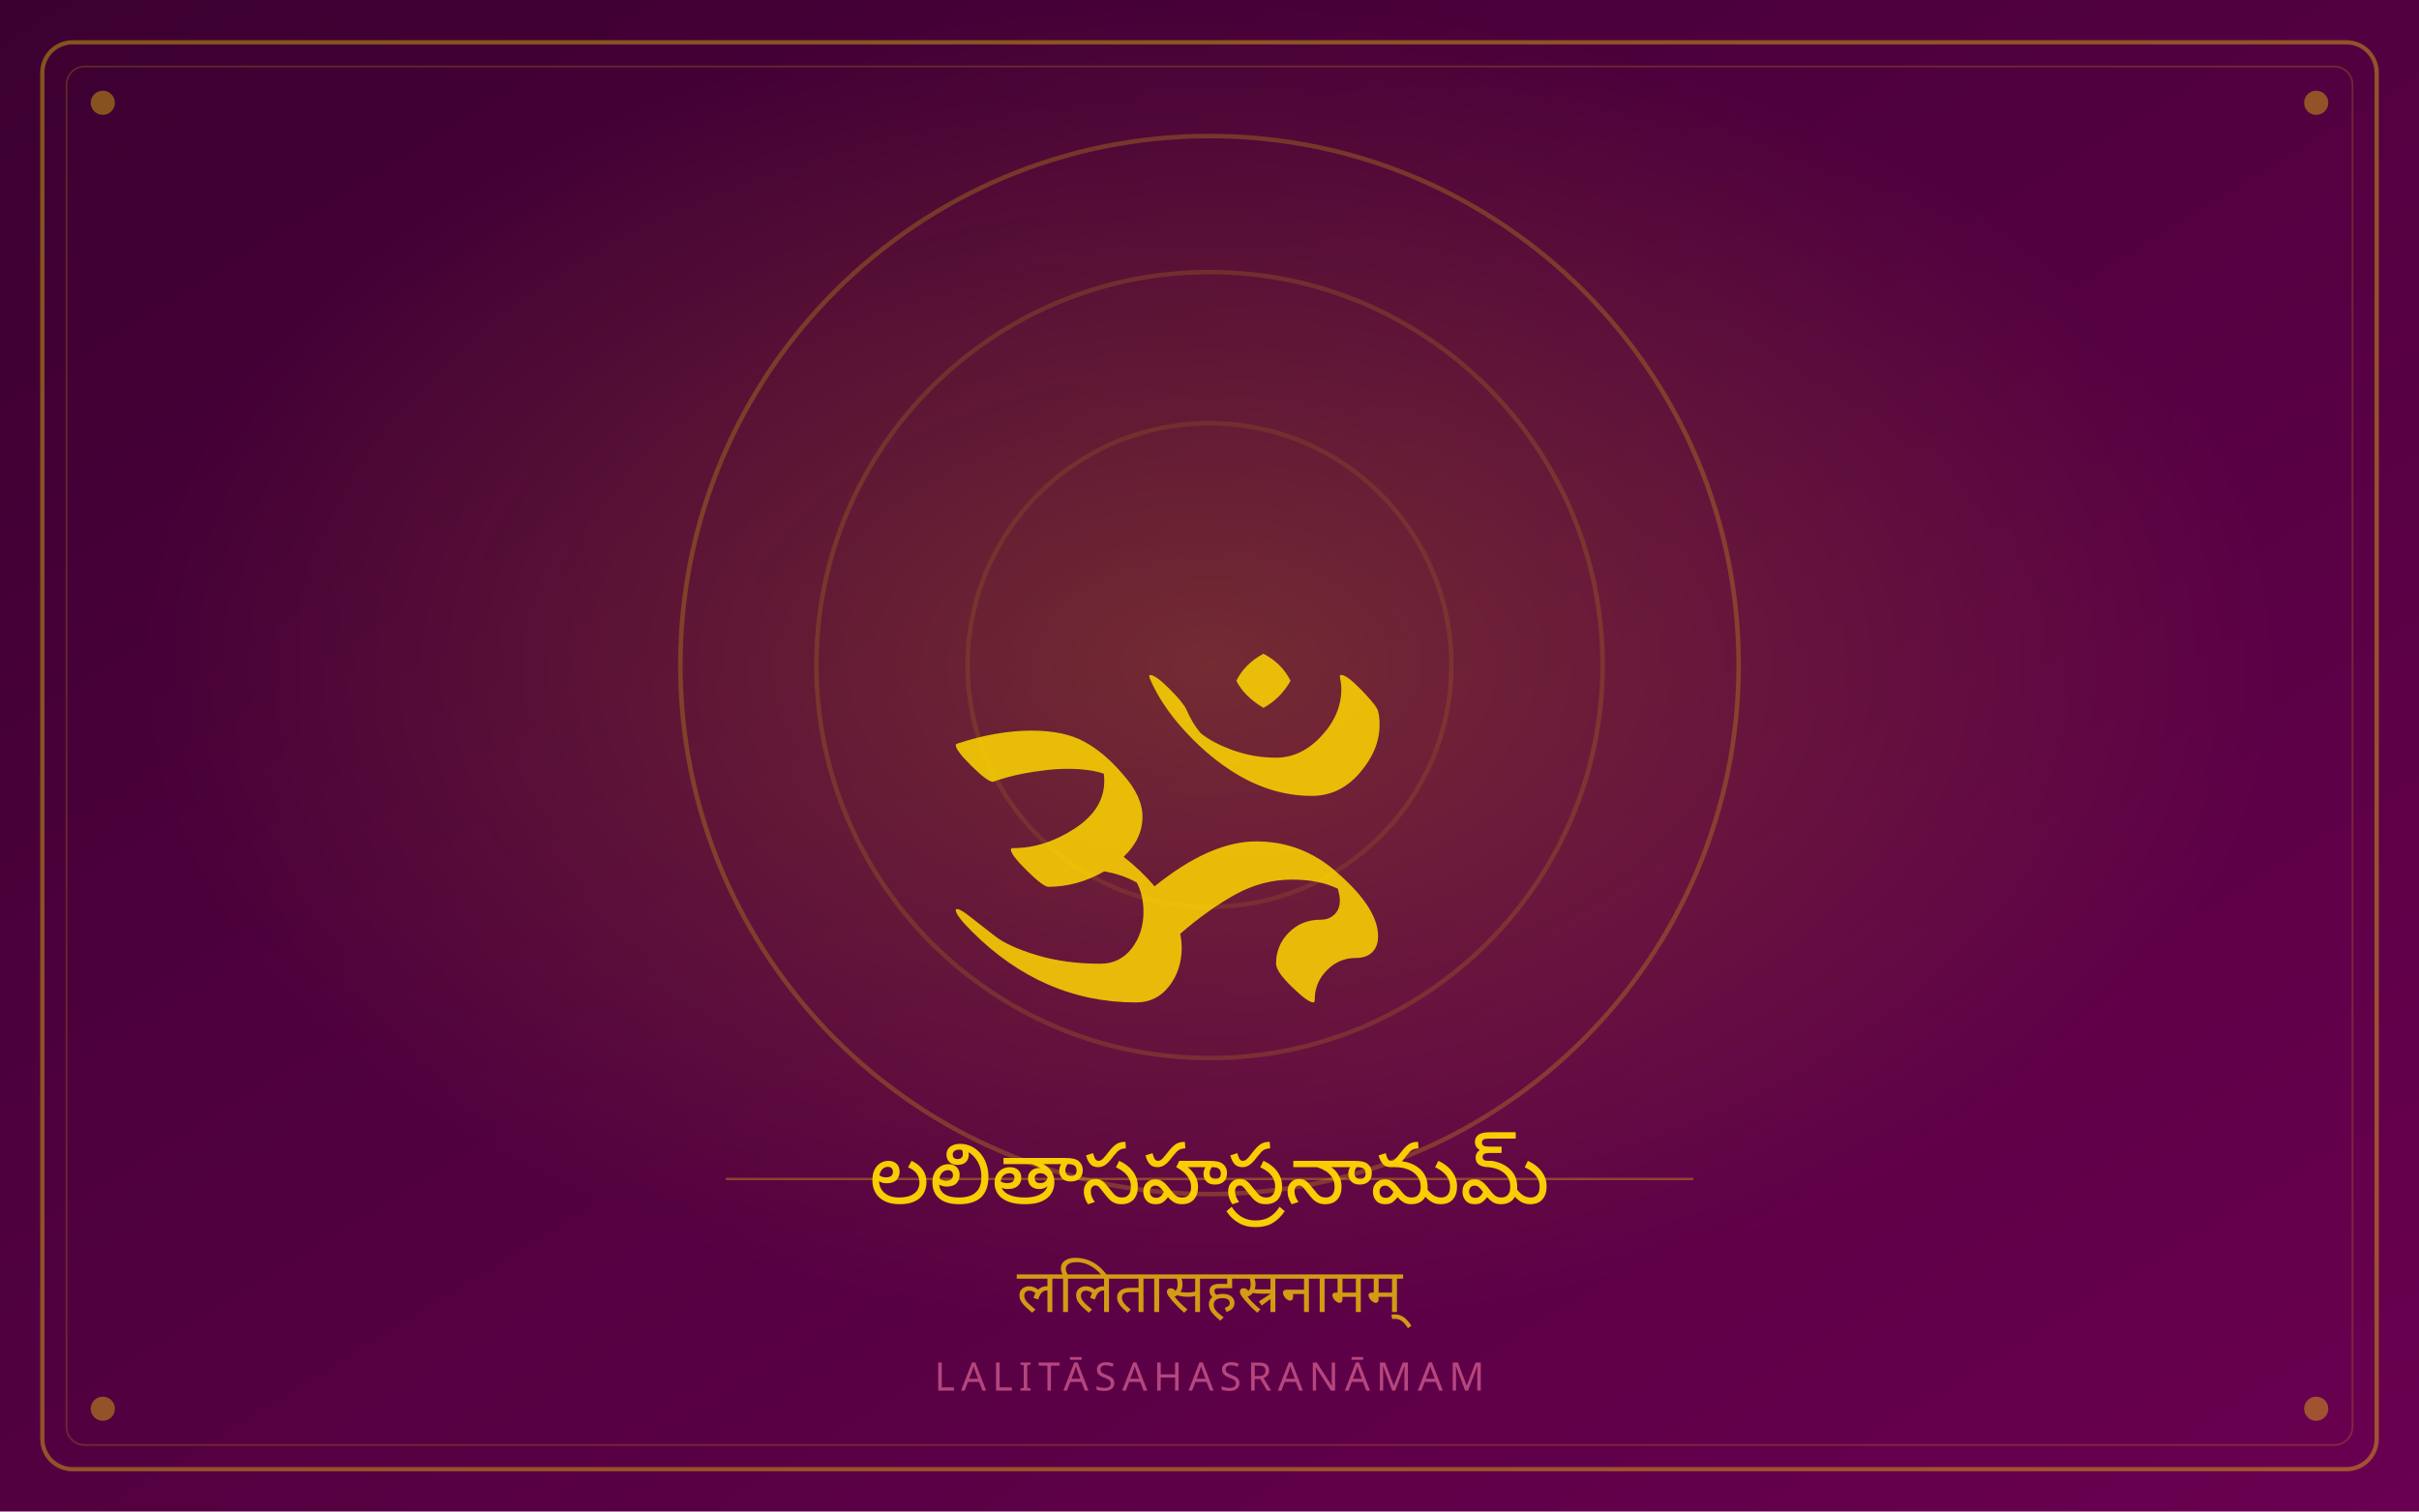
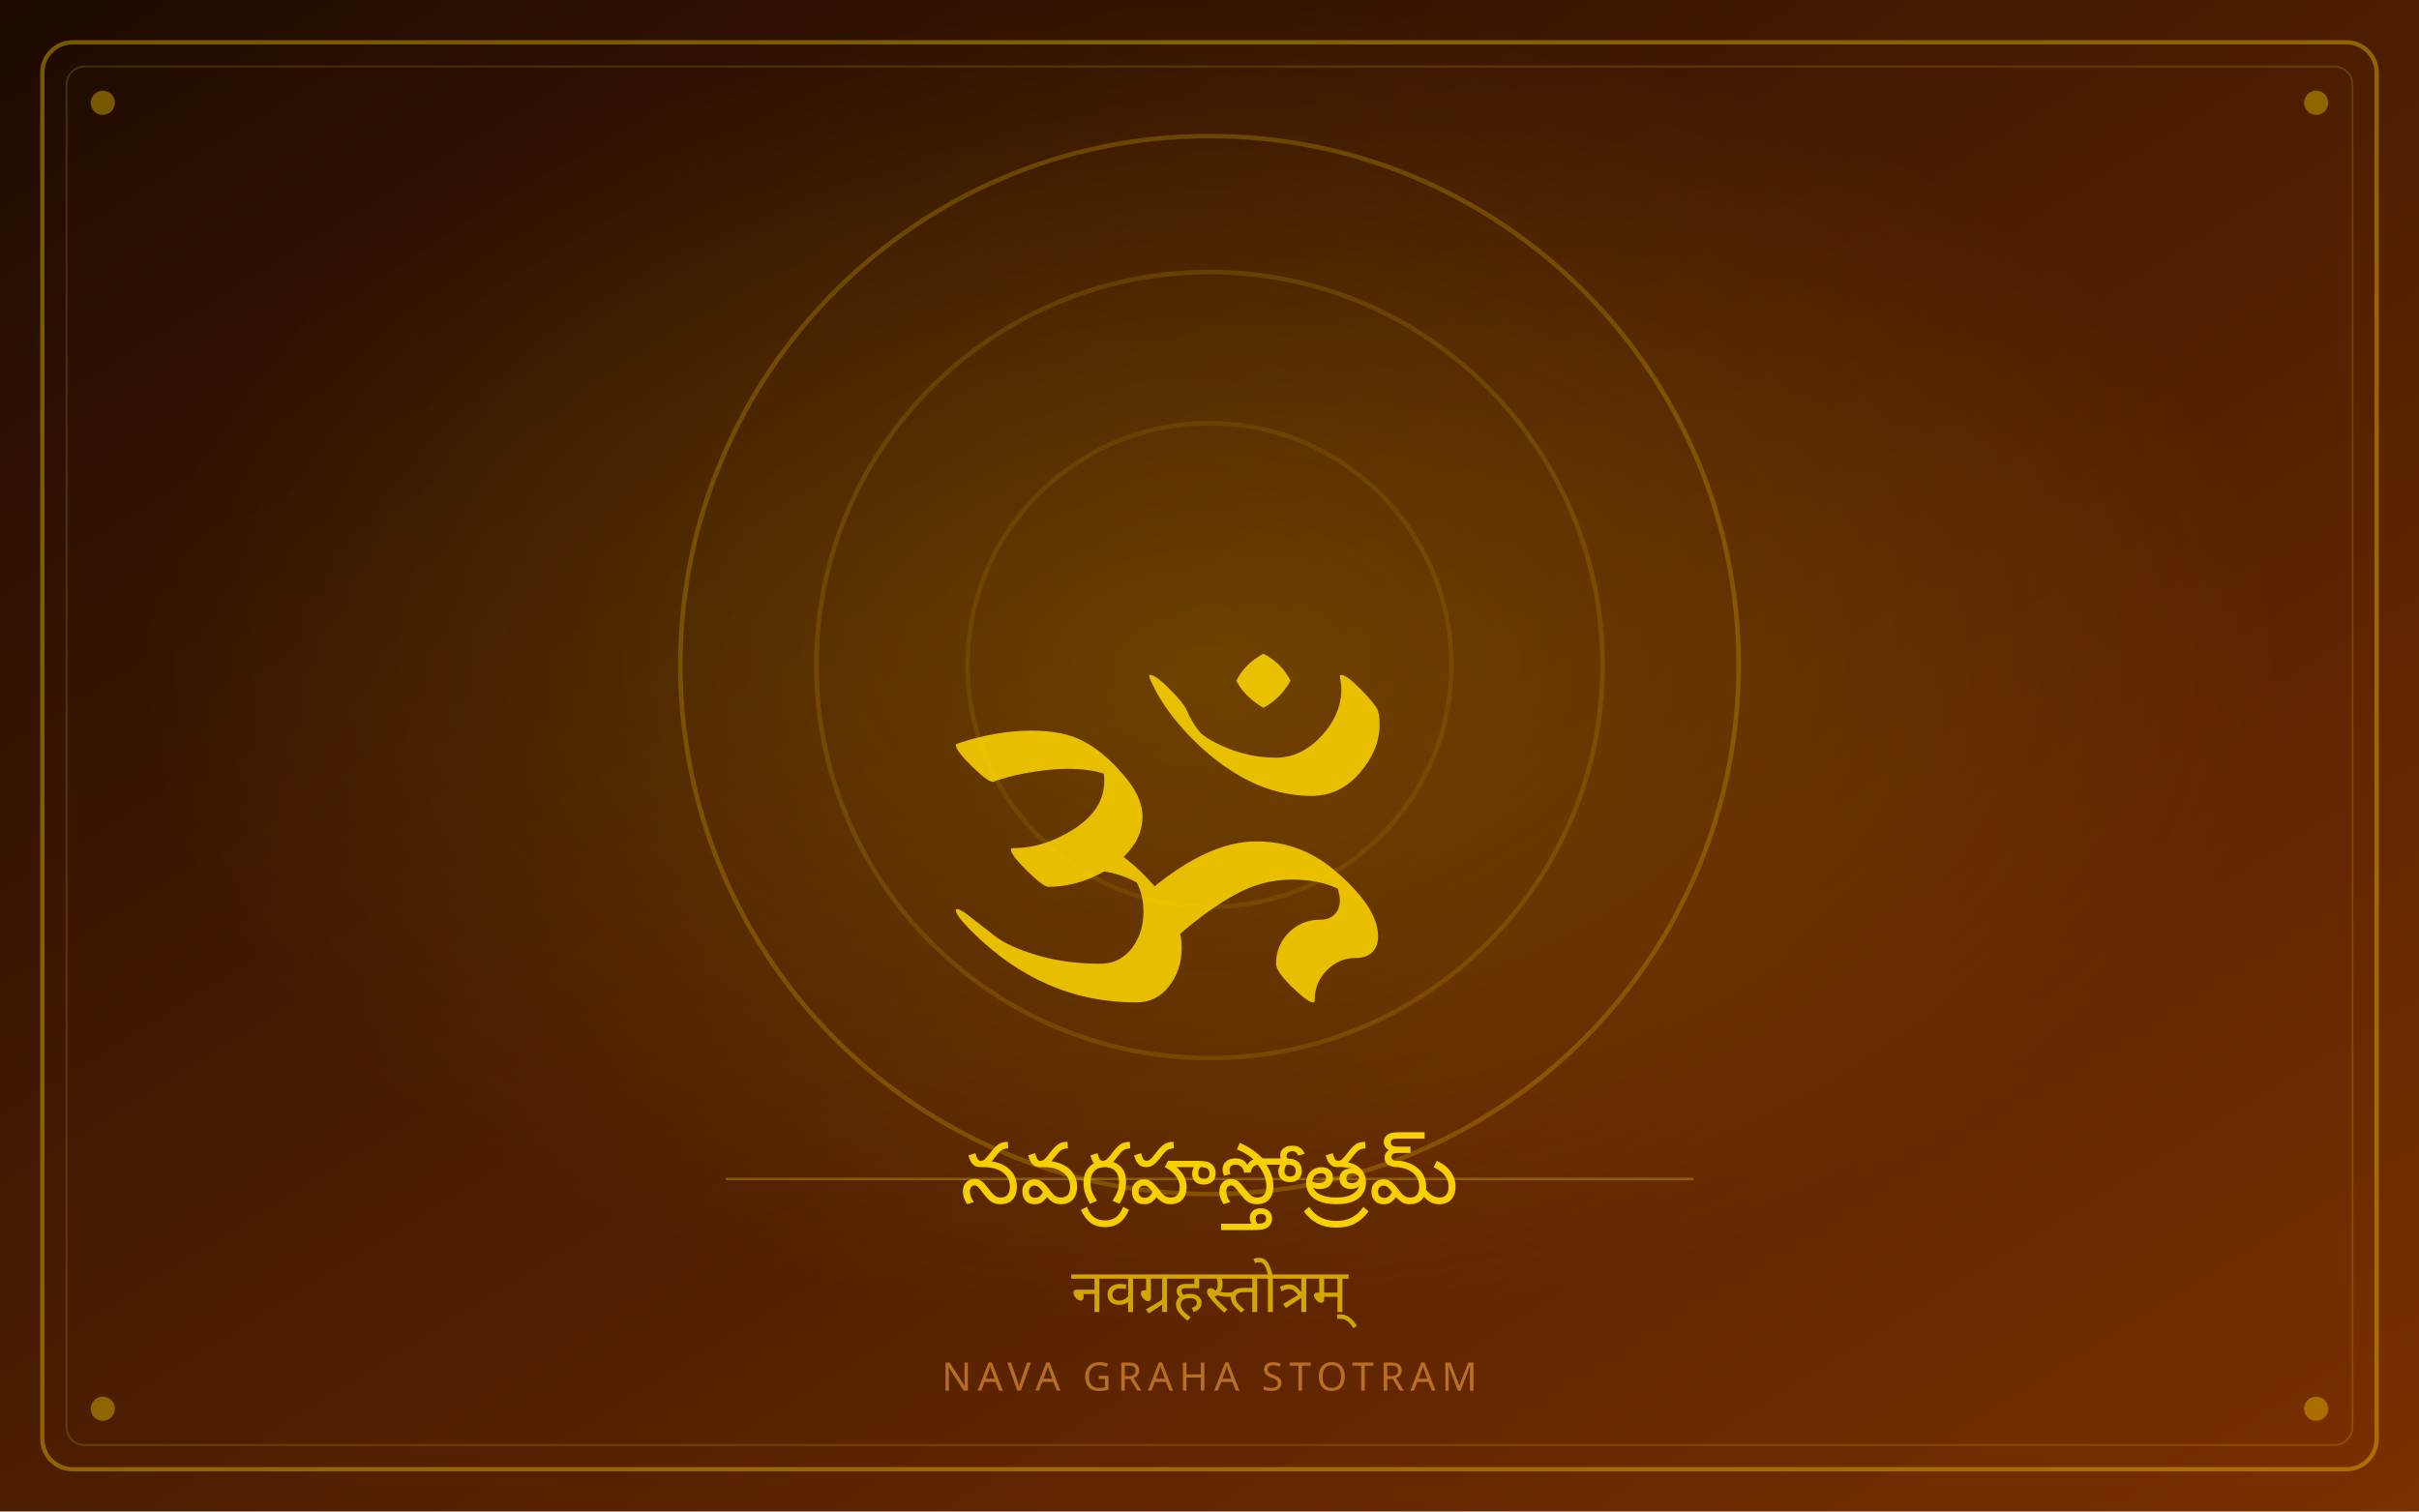
<svg xmlns="http://www.w3.org/2000/svg" viewBox="0 0 800 500" width="800" height="500">
  <defs>
    <linearGradient id="bg" x1="0%" y1="0%" x2="100%" y2="100%">
-       <stop offset="0%" stop-color="#3B0030" />
-       <stop offset="100%" stop-color="#6A0050" />
+       <stop offset="0%" stop-color="#1E0A00" />
+       <stop offset="100%" stop-color="#7B3000" />
    </linearGradient>
    <radialGradient id="glow" cx="50%" cy="44%" r="44%">
      <stop offset="0%" stop-color="#FFD700" stop-opacity="0.20" />
      <stop offset="100%" stop-color="#FFD700" stop-opacity="0" />
    </radialGradient>
    <filter id="blur4">
      <feGaussianBlur stdDeviation="4" />
    </filter>
    <filter id="blur8">
      <feGaussianBlur stdDeviation="8" />
    </filter>
  </defs>
  <rect width="800" height="500" fill="url(#bg)" />
  <rect width="800" height="500" fill="url(#glow)" />
  <rect x="14" y="14" width="772" height="472" rx="10" fill="none" stroke="#FFD700" stroke-width="1.4" stroke-opacity="0.38" />
  <rect x="22" y="22" width="756" height="456" rx="6" fill="none" stroke="#FFD700" stroke-width="0.6" stroke-opacity="0.18" />
  <circle cx="34" cy="34" r="4" fill="#FFD700" fill-opacity="0.38" />
  <circle cx="766" cy="34" r="4" fill="#FFD700" fill-opacity="0.38" />
  <circle cx="34" cy="466" r="4" fill="#FFD700" fill-opacity="0.38" />
  <circle cx="766" cy="466" r="4" fill="#FFD700" fill-opacity="0.38" />
  <circle cx="400" cy="220" r="175" fill="none" stroke="#FFD700" stroke-width="1.5" stroke-opacity="0.22" />
  <circle cx="400" cy="220" r="130" fill="none" stroke="#FFD700" stroke-width="1.5" stroke-opacity="0.14" />
  <circle cx="400" cy="220" r="80" fill="none" stroke="#FFD700" stroke-width="1.5" stroke-opacity="0.1" />
  <text x="400" y="280" text-anchor="middle" dominant-baseline="middle" font-size="160" fill="#FFD700" fill-opacity="0.85" font-family="serif">ॐ</text>
  <line x1="240" y1="390" x2="560" y2="390" stroke="#FFD700" stroke-width="0.8" stroke-opacity="0.30" />
-   <text x="400" y="398" text-anchor="middle" font-size="28" fill="#FFD700" fill-opacity="0.95" font-family="'Noto Sans Telugu',serif">లలితాసహస్రనామమ్</text>
-   <text x="400" y="434" text-anchor="middle" font-size="20" fill="#FFD700" fill-opacity="0.72" font-family="'Noto Sans Devanagari',serif">ललितासहस्रनामम्</text>
-   <text x="400" y="460" text-anchor="middle" font-size="13" fill="#FF80AB" fill-opacity="0.55" font-family="sans-serif" letter-spacing="2">LALITĀSAHASRANĀMAM</text>
+   <text x="400" y="398" text-anchor="middle" font-size="28" fill="#FFD700" fill-opacity="0.95" font-family="'Noto Sans Telugu',serif">నవగ్రహస్తోత్రమ్</text>
+   <text x="400" y="434" text-anchor="middle" font-size="20" fill="#FFD700" fill-opacity="0.72" font-family="'Noto Sans Devanagari',serif">नवग्रहस्तोत्रम्</text>
+   <text x="400" y="460" text-anchor="middle" font-size="13" fill="#FFAB40" fill-opacity="0.55" font-family="sans-serif" letter-spacing="2">NAVA GRAHA STOTRAM</text>
</svg>
